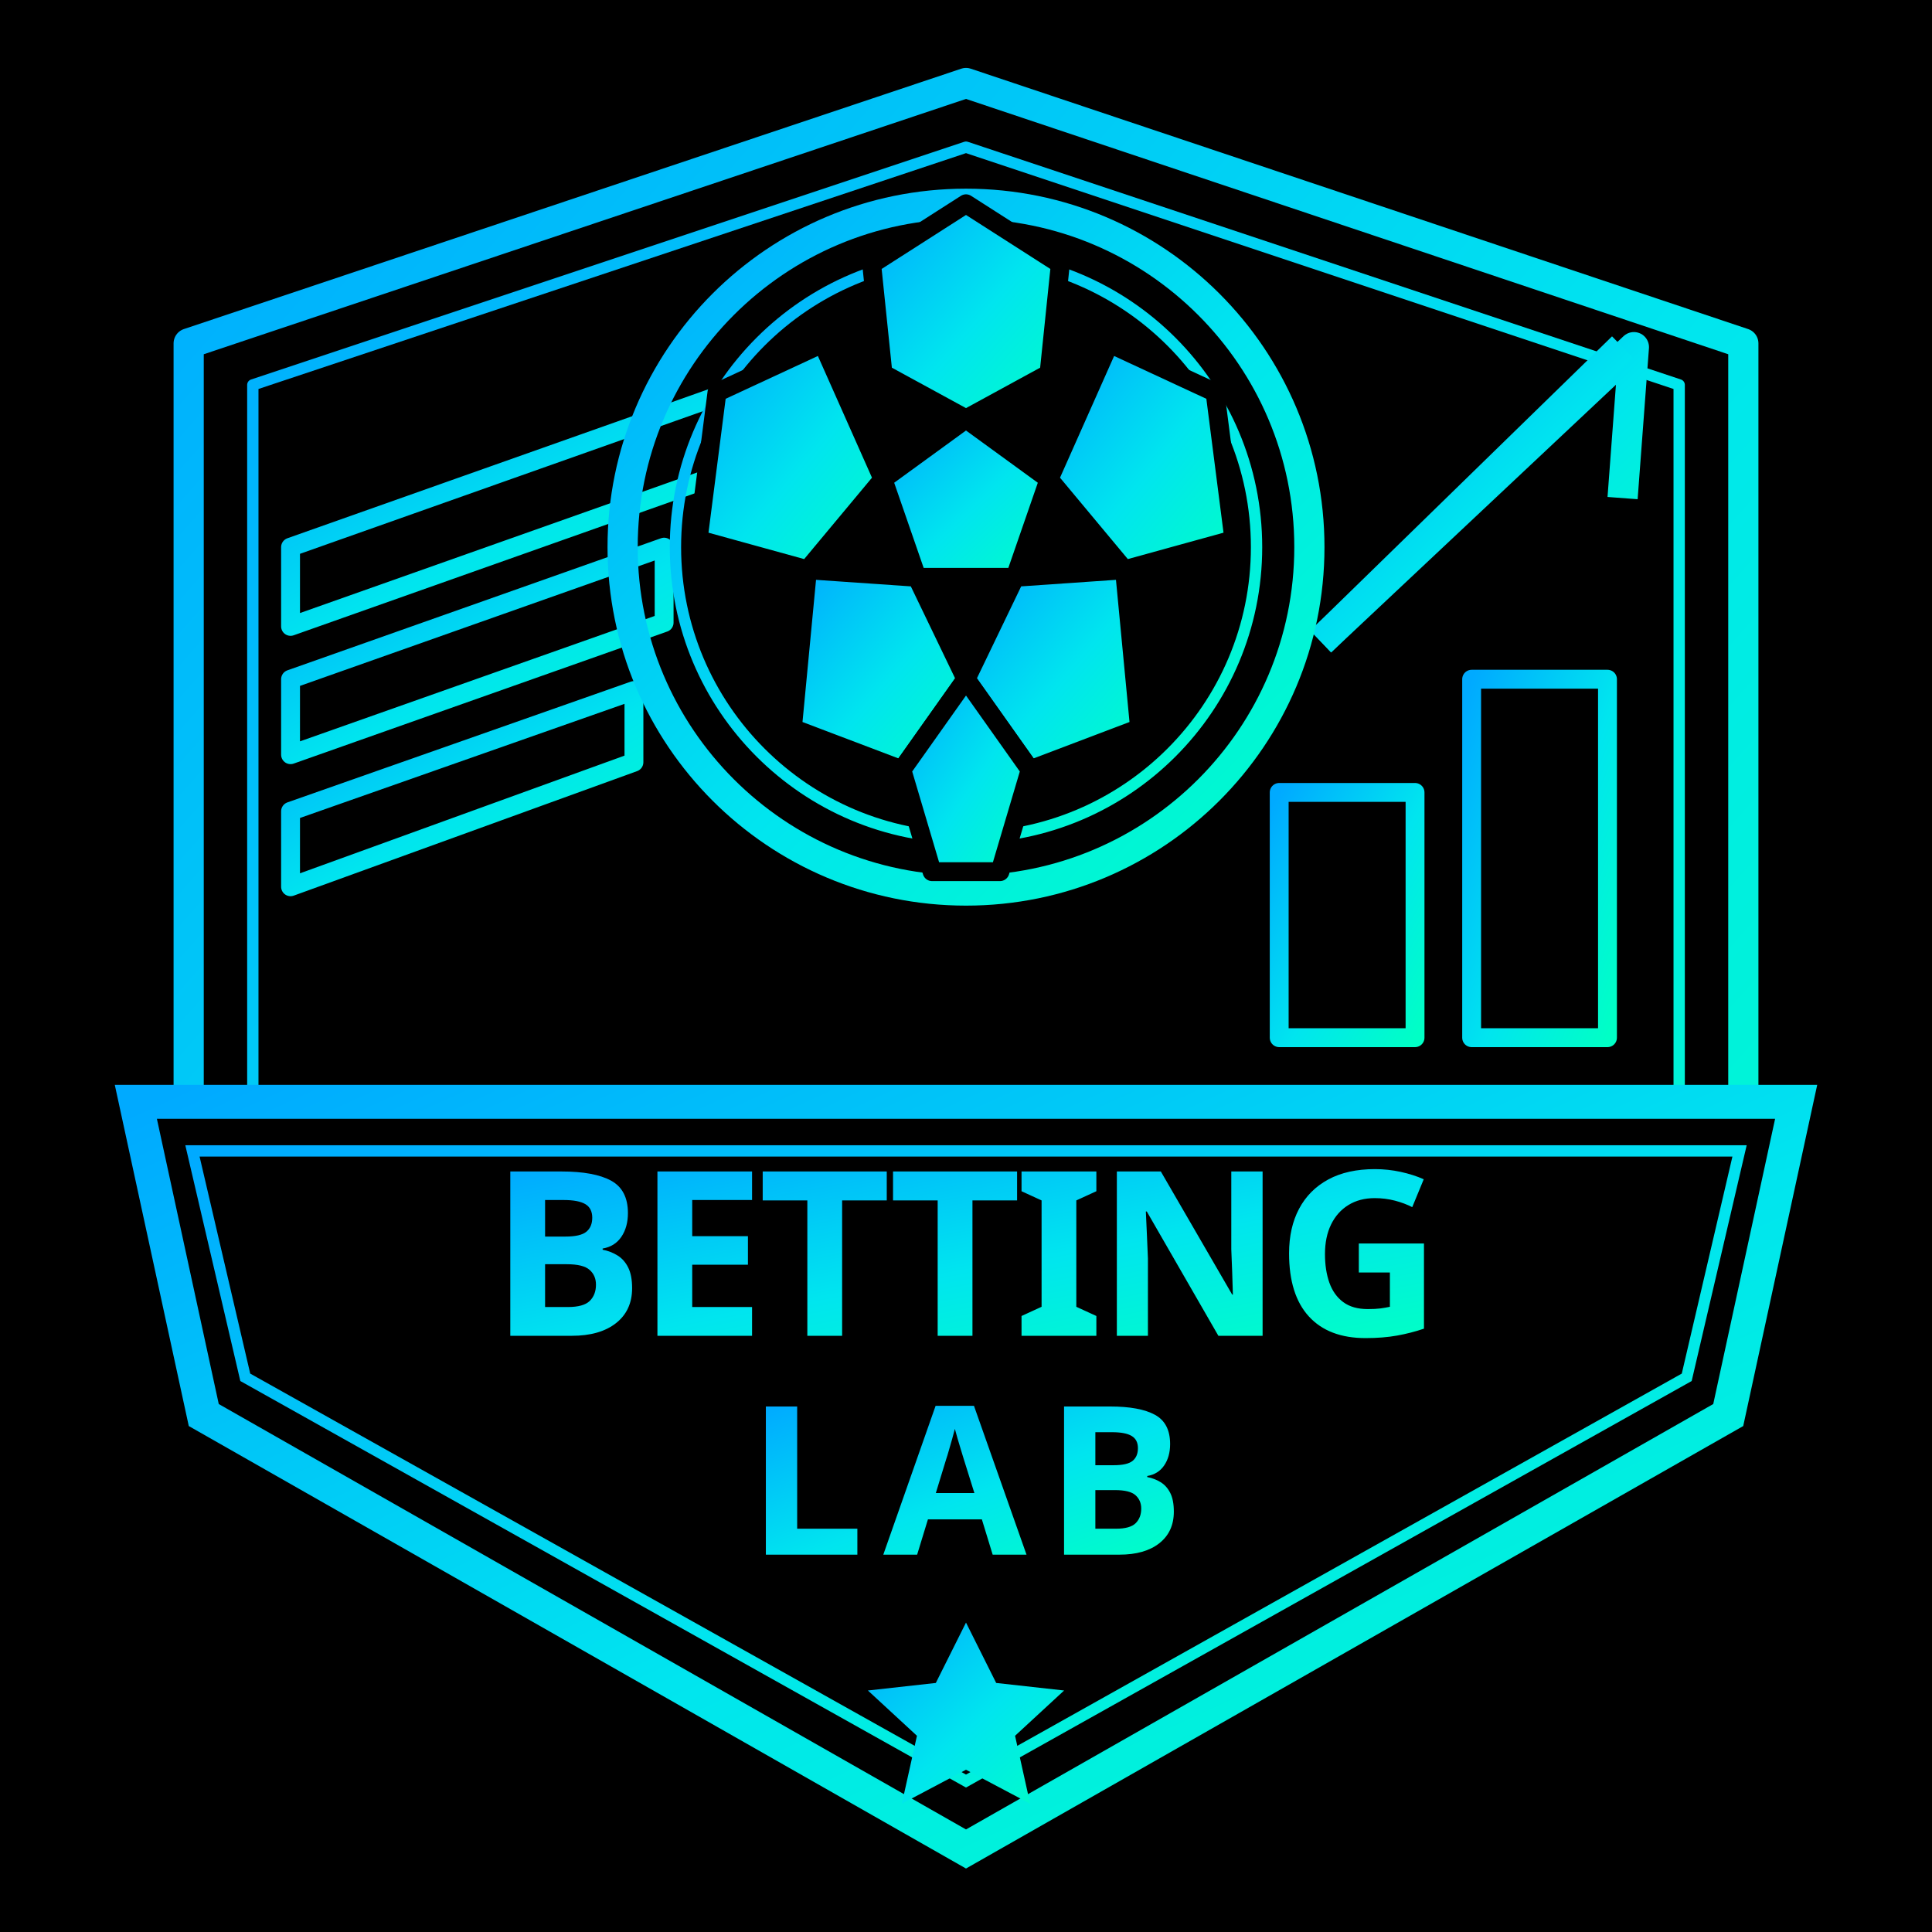
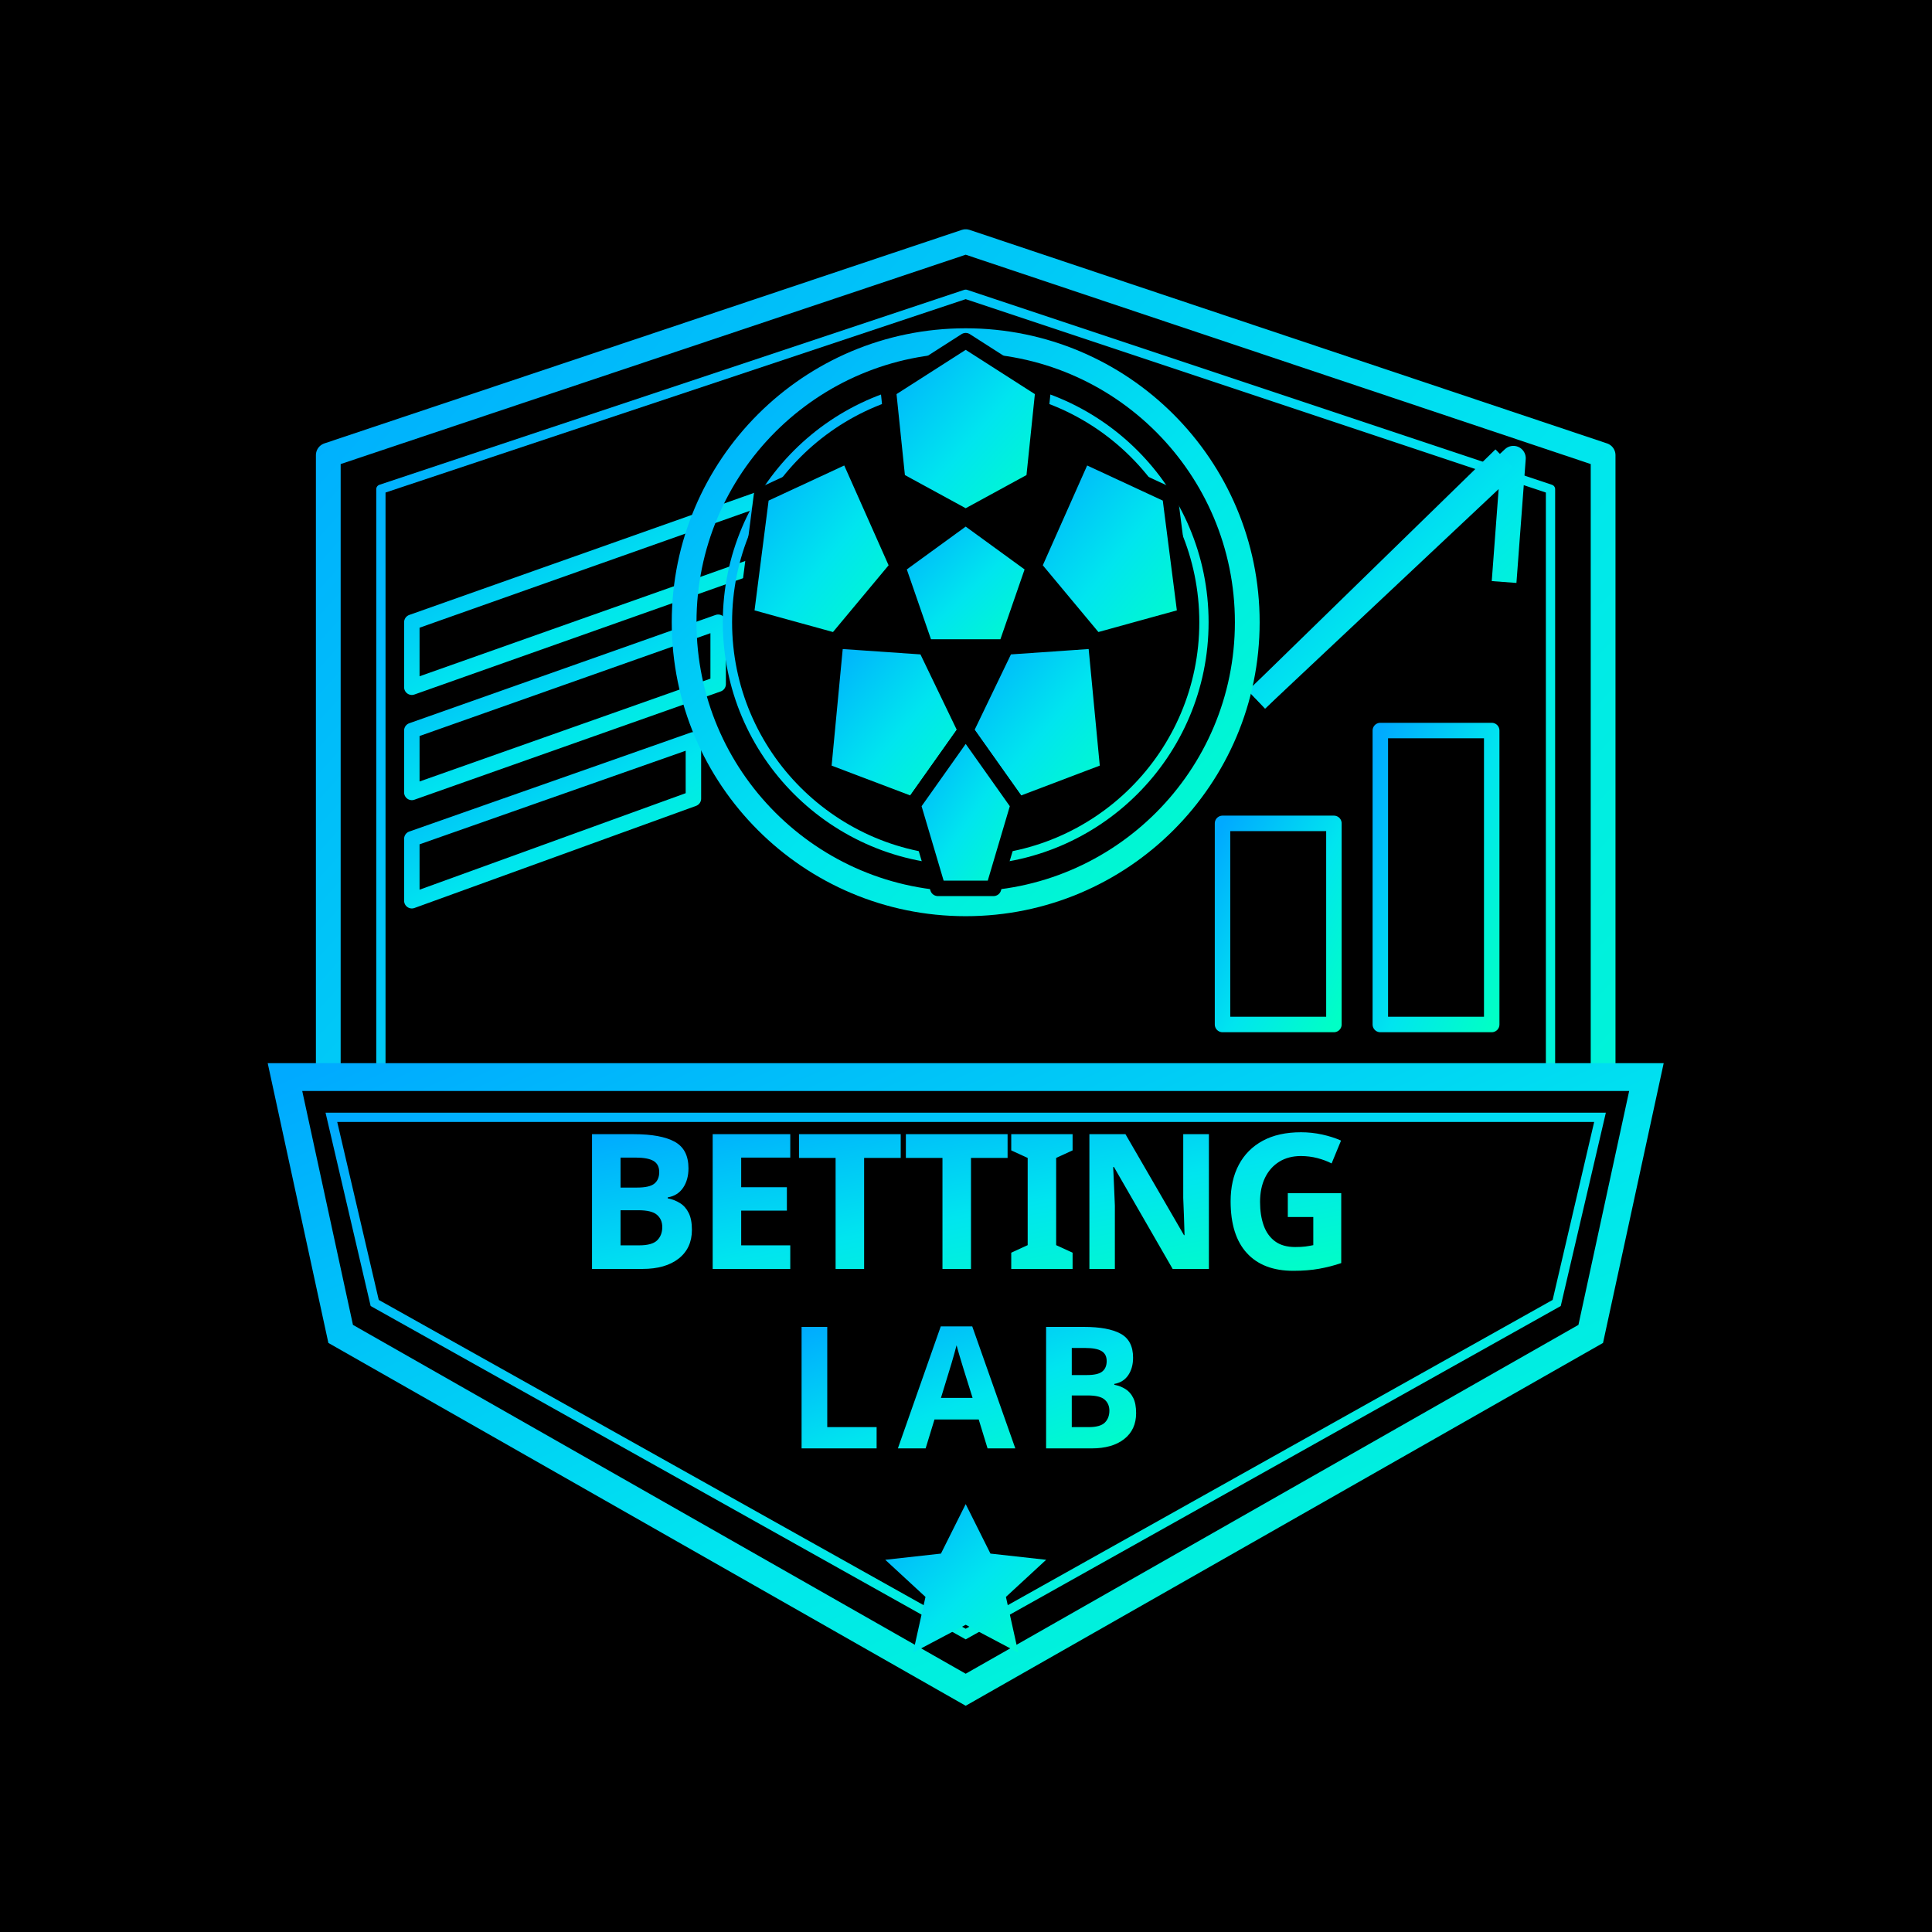
<svg xmlns="http://www.w3.org/2000/svg" viewBox="0 0 512 512">
  <defs>
    <linearGradient id="electric" x1="0" y1="0" x2="1" y2="1">
      <stop offset="0%" stop-color="#00aaff" />
      <stop offset="55%" stop-color="#00e5ef" />
      <stop offset="100%" stop-color="#00ffc6" />
    </linearGradient>
  </defs>
  <rect width="512" height="512" fill="#000000" />
-   <g fill="none" stroke="url(#electric)" stroke-linejoin="round">
-     <path d="M256 22 462 91 462 300 256 480 50 300 50 91Z" stroke-width="8" />
-     <path d="M256 39 445 102 445 289 256 458 67 289 67 102Z" stroke-width="3" />
-     <path d="M77 145 190 105 190 126 77 166Z" stroke-width="5" />
-     <path d="M77 180 176 145 176 165 77 200Z" stroke-width="5" />
-     <path d="M77 215 168 183 168 202 77 235Z" stroke-width="5" />
-     <path d="M339 210 375 210 375 275 339 275Z" stroke-width="5" />
-     <path d="M390 180 426 180 426 275 390 275Z" stroke-width="5" />
-     <path d="M350 170 433 92 430 132" stroke-width="8" />
-     <path d="M350 170 430 92" stroke-width="8" />
-     <circle cx="256" cy="145" r="91" stroke-width="8" />
-     <circle cx="256" cy="145" r="77" stroke-width="3" />
+   <g transform="translate(46 46) scale(0.82)">
+     <g fill="none" stroke="url(#electric)" stroke-linejoin="round">
+       <path d="M256 22 462 91 462 300 256 480 50 300 50 91Z" stroke-width="8" />
+       <path d="M256 39 445 102 445 289 256 458 67 289 67 102Z" stroke-width="3" />
+       <path d="M77 145 190 105 190 126 77 166Z" stroke-width="5" />
+       <path d="M77 180 176 145 176 165 77 200Z" stroke-width="5" />
+       <path d="M77 215 168 183 168 202 77 235Z" stroke-width="5" />
+       <path d="M339 210 375 210 375 275 339 275Z" stroke-width="5" />
+       <path d="M390 180 426 180 426 275 390 275Z" stroke-width="5" />
+       <path d="M350 170 433 92 430 132" stroke-width="8" />
+       <path d="M350 170 430 92" stroke-width="8" />
+       <circle cx="256" cy="145" r="91" stroke-width="8" />
+       <circle cx="256" cy="145" r="77" stroke-width="3" />
+     </g>
+     <g fill="url(#electric)" stroke="#000" stroke-width="5" stroke-linejoin="round">
+       <path d="M256 111 278 127 269 153 243 153 234 127Z" />
+       <path d="M256 54 281 70 278 99 256 111 234 99 231 70Z" />
+       <path d="M190 104 218 91 234 127 214 151 185 143Z" />
+       <path d="M322 104 294 91 278 127 298 151 327 143Z" />
+       <path d="M214 151 243 153 256 180 239 204 210 193Z" />
+       <path d="M298 151 269 153 256 180 273 204 302 193Z" />
+       <path d="M239 204 256 180 273 204 265 231 247 231Z" />
+     </g>
+     <path d="M36 292 476 292 458 375 256 490 54 375Z" fill="#000" stroke="url(#electric)" stroke-width="9" />
+     <path d="M51 305 461 305 447 365 256 472 65 365Z" fill="none" stroke="url(#electric)" stroke-width="3" />
+     <g fill="url(#electric)" font-family="Arial Black, Impact, sans-serif" font-weight="900" text-anchor="middle">
+       <text x="256" y="354" font-size="61" letter-spacing="-2">BETTING</text>
+       <text x="256" y="412" font-size="55" letter-spacing="5">LAB</text>
+     </g>
+     <g stroke="url(#electric)" stroke-width="6" fill="none">
+       <path d="M83 383H174 M338 383H429" />
+       <path d="M105 399H174 M338 399H407" />
+     </g>
+     <path d="M256 430 264 446 282 448 269 460 273 478 256 469 239 478 243 460 230 448 248 446Z" fill="url(#electric)" />
  </g>
-   <g fill="url(#electric)" stroke="#000" stroke-width="5" stroke-linejoin="round">
-     <path d="M256 111 278 127 269 153 243 153 234 127Z" />
-     <path d="M256 54 281 70 278 99 256 111 234 99 231 70Z" />
-     <path d="M190 104 218 91 234 127 214 151 185 143Z" />
-     <path d="M322 104 294 91 278 127 298 151 327 143Z" />
-     <path d="M214 151 243 153 256 180 239 204 210 193Z" />
-     <path d="M298 151 269 153 256 180 273 204 302 193Z" />
-     <path d="M239 204 256 180 273 204 265 231 247 231Z" />
-   </g>
-   <path d="M36 292 476 292 458 375 256 490 54 375Z" fill="#000" stroke="url(#electric)" stroke-width="9" />
-   <path d="M51 305 461 305 447 365 256 472 65 365Z" fill="none" stroke="url(#electric)" stroke-width="3" />
-   <g fill="url(#electric)" font-family="Arial Black, Impact, sans-serif" font-weight="900" text-anchor="middle">
-     <text x="256" y="354" font-size="61" letter-spacing="-2">BETTING</text>
-     <text x="256" y="412" font-size="55" letter-spacing="5">LAB</text>
-   </g>
-   <g stroke="url(#electric)" stroke-width="6" fill="none">
-     <path d="M83 383H174 M338 383H429" />
-     <path d="M105 399H174 M338 399H407" />
-   </g>
-   <path d="M256 430 264 446 282 448 269 460 273 478 256 469 239 478 243 460 230 448 248 446Z" fill="url(#electric)" />
</svg>
